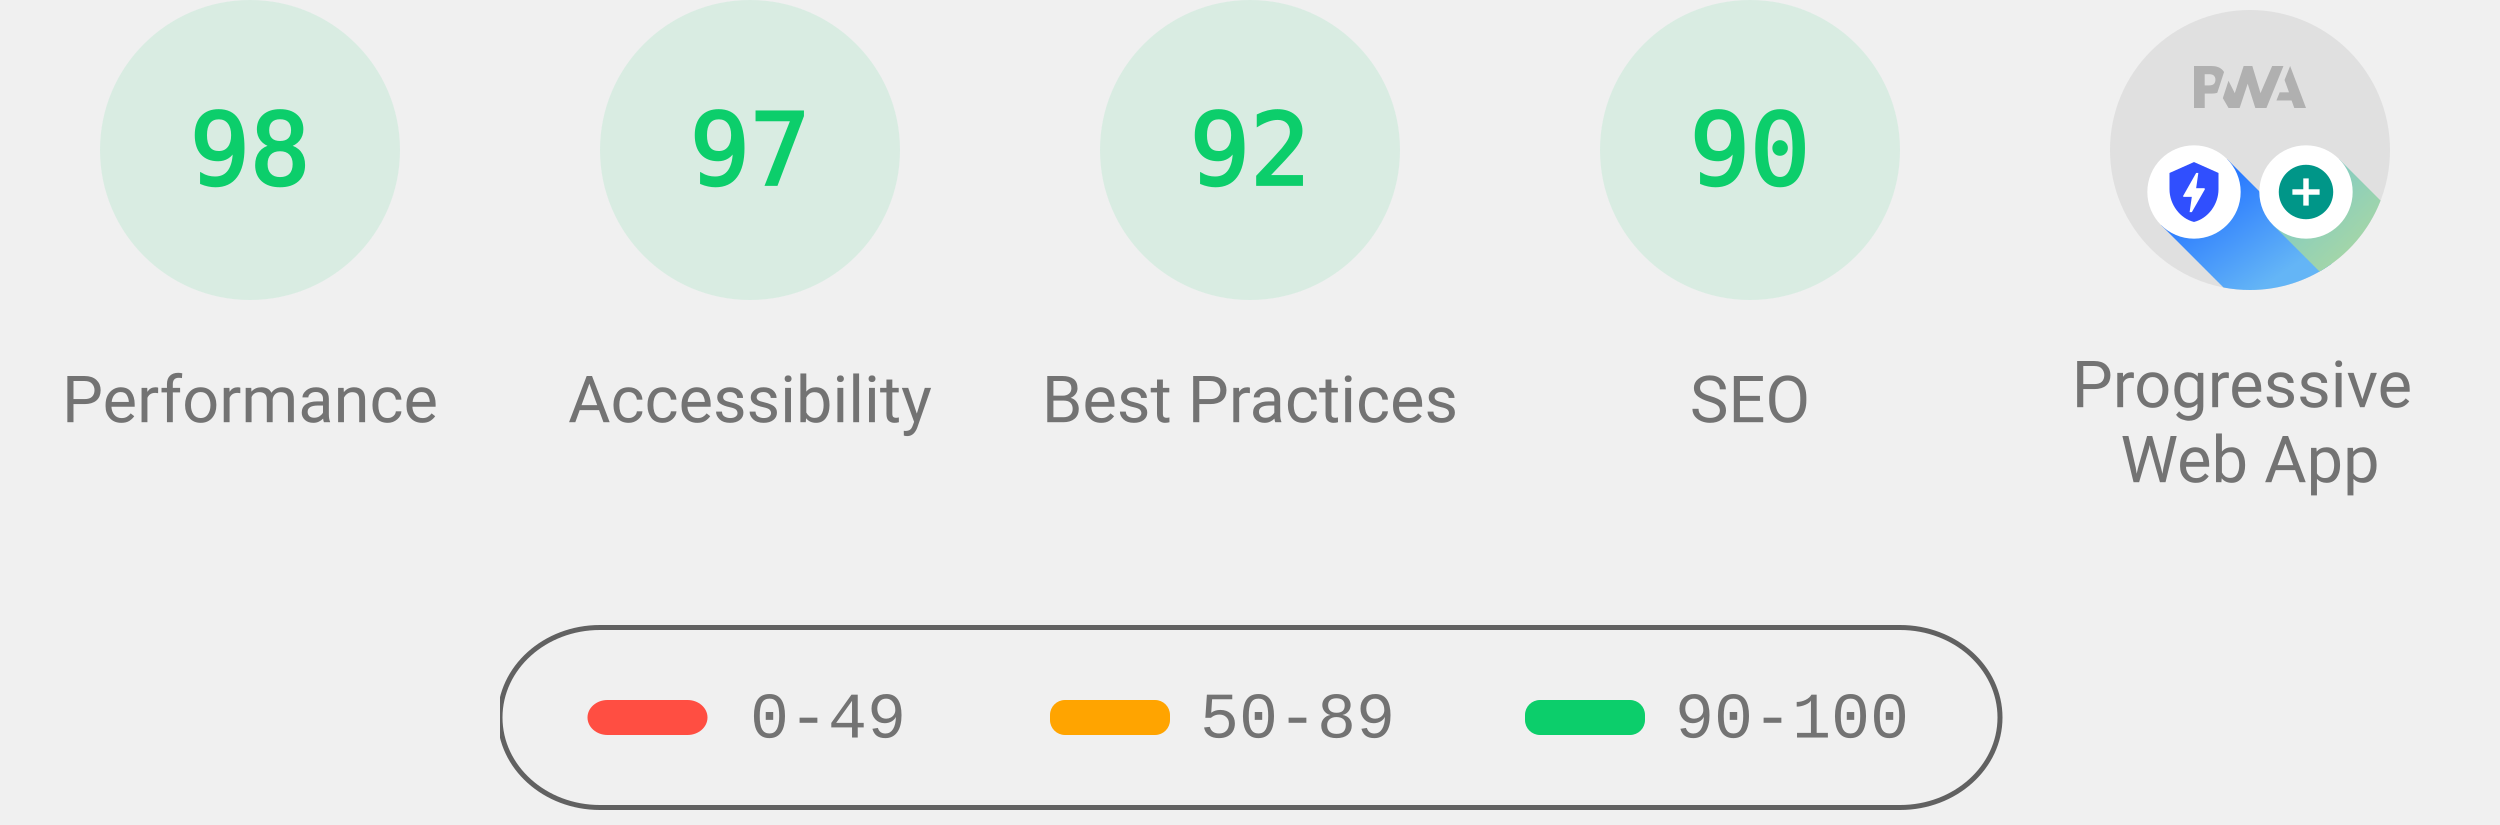
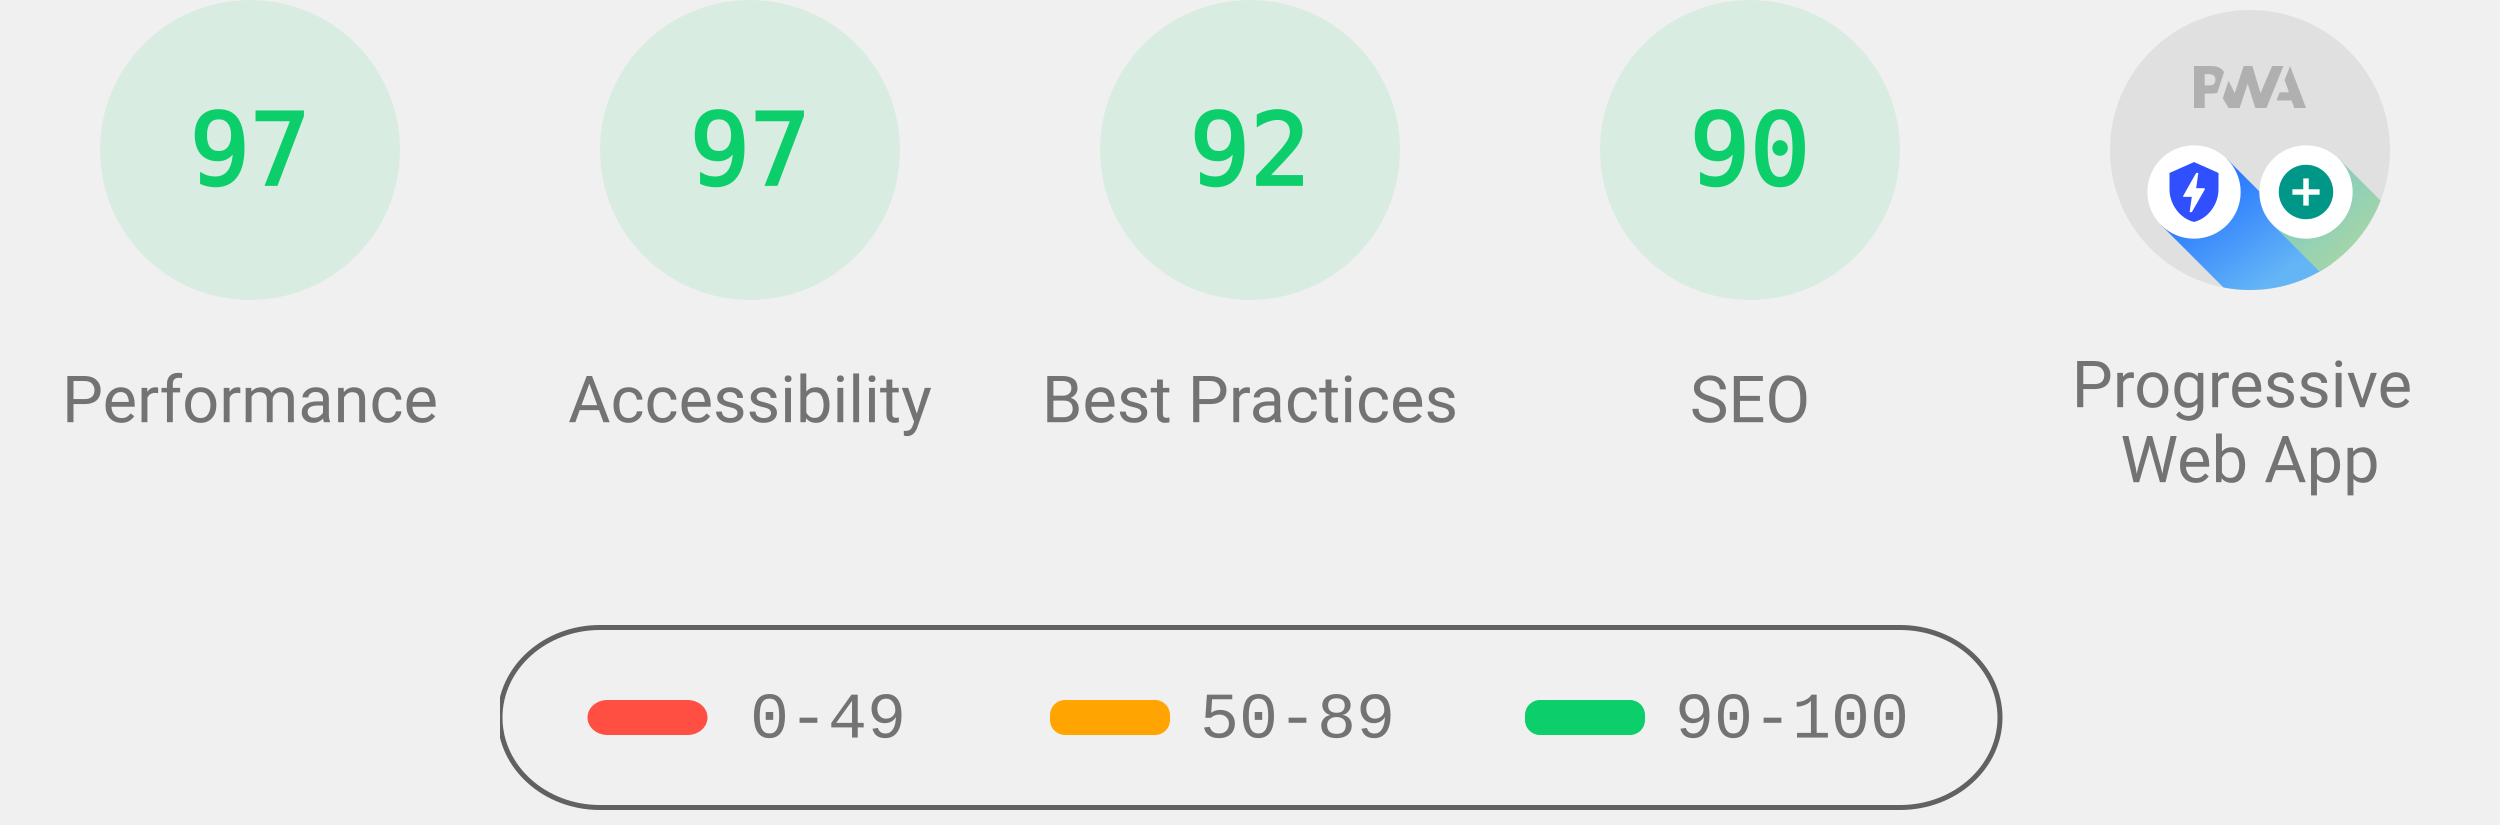
<svg xmlns="http://www.w3.org/2000/svg" class="theme--agnostic" fill="none" width="1000" height="330">
  <style>
			.gauge-base {
				opacity: 0.1
			}

			.gauge-arc {
				fill: none;
				animation-delay: 250ms;
				stroke-linecap: round;
				transform: rotate(-90deg);
				transform-origin: 100px 60px;
				animation: load-gauge 1s ease forwards
			}

			.guage-text {
				font-size: 40px;
				font-family: monospace;
				text-align: center
			}

			.guage-red {
				color: #ff4e42;
				fill: #ff4e42;
				stroke: #ff4e42
			}
			.guage-orange {
				color: #ffa400;
				fill: #ffa400;
				stroke: #ffa400
			}
			.guage-green {
				color: #0cce6b;
				fill: #0cce6b;
				stroke: #0cce6b
			}
			.theme--agnostic .guage-undefined {
				color: #5c5c5c;
				fill: #5c5c5c;
				stroke: #5c5c5c
			}
			.theme--light .guage-undefined {
				color: #1e1e1e;
				fill: #1e1e1e;
				stroke: #1e1e1e
			}
			.theme--dark .guage-undefined {
				color: #f5f5f5;
				fill: #f5f5f5;
				stroke: #f5f5f5
			}

			.guage-title {
				stroke: none;
				font-size: 26px;
				line-height: 26px;
				font-family: Roboto, Halvetica, Arial, sans-serif
			}
			.metric.guage-title {
				font-family: 'Courier New', Courier, monospace
			}
			.theme--agnostic .guage-title {
				color: #737373;
				fill: #737373
			}
			.theme--light .guage-title {
				color: #212121;
				fill: #212121
			}
			.theme--dark .guage-title {
				color: #f5f5f5;
				fill: #f5f5f5
			}

			@keyframes load-gauge {
				from {
					stroke-dasharray: 0 352.858
				}
			}
			.lh-gauge--pwa__disc {
				fill: #e0e0e0
			}
			.lh-gauge--pwa__logo {
				position: relative;
				fill: #b0b0b0
			}
			.lh-gauge--pwa__invisible {
				display: none
			}
			.lh-gauge--pwa__visible {
				display: inline
			}
			.guage-invisible {
				display: none
			}
			.lh-gauge--pwa__logo--primary-color {
				fill: #304ffe
			}
			.theme--agnostic .lh-gauge--pwa__logo--secondary-color {
				fill: #787878
			}
			.theme--light .lh-gauge--pwa__logo--secondary-color {
				fill: #3d3d3d
			}
			.theme--dark .lh-gauge--pwa__logo--secondary-color {
				fill: #d8b6b6
			}
			.theme--light #svg_2 {
				stroke: #00000022
			}
			.theme--agnostic #svg_2 {
				stroke: #616161
			}
			.theme--light #svg_2 {
				stroke: #00000022
			}
			.theme--dark #svg_2 {
				stroke: #f5f5f566
			}
		</style>
  <svg class="guage-div guage-perf guage-green" viewBox="0 0 200 200" width="200" height="200" x="0" y="0">
    <circle class="gauge-base" r="56" cx="100" cy="60" stroke-width="8" />
-     <circle class="gauge-arc guage-arc-1" r="56" cx="100" cy="60" stroke-width="8" style="stroke-dasharray: 344.821, 351.858;" />
-     <text class="guage-text" x="100px" y="60px" alignment-baseline="central" dominant-baseline="central" text-anchor="middle">98</text>
+     <circle class="gauge-arc guage-arc-1" r="56" cx="100" cy="60" stroke-width="8" style="stroke-dasharray: 341.302, 351.858;" />
+     <text class="guage-text" x="100px" y="60px" alignment-baseline="central" dominant-baseline="central" text-anchor="middle">97</text>
    <text class="guage-title" x="100px" y="160px" alignment-baseline="central" dominant-baseline="central" text-anchor="middle">Performance</text>
  </svg>,<svg class="guage-div guage-perf guage-green" viewBox="0 0 200 200" width="200" height="200" x="200" y="0">
    <circle class="gauge-base" r="56" cx="100" cy="60" stroke-width="8" />
    <circle class="gauge-arc guage-arc-1" r="56" cx="100" cy="60" stroke-width="8" style="stroke-dasharray: 341.302, 351.858;" />
    <text class="guage-text" x="100px" y="60px" alignment-baseline="central" dominant-baseline="central" text-anchor="middle">97</text>
    <text class="guage-title" x="100px" y="160px" alignment-baseline="central" dominant-baseline="central" text-anchor="middle">Accessibility</text>
  </svg>,<svg class="guage-div guage-perf guage-green" viewBox="0 0 200 200" width="200" height="200" x="400" y="0">
    <circle class="gauge-base" r="56" cx="100" cy="60" stroke-width="8" />
    <circle class="gauge-arc guage-arc-1" r="56" cx="100" cy="60" stroke-width="8" style="stroke-dasharray: 323.709, 351.858;" />
    <text class="guage-text" x="100px" y="60px" alignment-baseline="central" dominant-baseline="central" text-anchor="middle">92</text>
    <text class="guage-title" x="100px" y="160px" alignment-baseline="central" dominant-baseline="central" text-anchor="middle">Best Practices</text>
  </svg>,<svg class="guage-div guage-perf guage-green" viewBox="0 0 200 200" width="200" height="200" x="600" y="0">
    <circle class="gauge-base" r="56" cx="100" cy="60" stroke-width="8" />
    <circle class="gauge-arc guage-arc-1" r="56" cx="100" cy="60" stroke-width="8" style="stroke-dasharray: 316.672, 351.858;" />
    <text class="guage-text" x="100px" y="60px" alignment-baseline="central" dominant-baseline="central" text-anchor="middle">90</text>
    <text class="guage-title" x="100px" y="160px" alignment-baseline="central" dominant-baseline="central" text-anchor="middle">SEO</text>
  </svg>,<svg class="guage-div guage-pwa" viewBox="0 0 200 200" width="200" height="200" x="800" y="0">
    <svg viewBox="0 0 60 60" width="112" height="112" x="44" y="4">
      <defs>
        <linearGradient id="lh-gauge--pwa__check-circle__gradient-0" x1="50%" y1="0%" x2="50%" y2="100%">
          <stop stop-color="#00C852" offset="0%" />
          <stop stop-color="#009688" offset="100%" />
        </linearGradient>
        <linearGradient id="lh-gauge--pwa__installable__shadow-gradient-0" x1="76.056%" x2="24.111%" y1="82.995%" y2="24.735%">
          <stop stop-color="#A5D6A7" offset="0%" />
          <stop stop-color="#80CBC4" offset="100%" />
        </linearGradient>
        <linearGradient id="lh-gauge--pwa__fast-reliable__shadow-gradient-0" x1="76.056%" y1="82.995%" x2="25.678%" y2="26.493%">
          <stop stop-color="#64B5F6" offset="0%" />
          <stop stop-color="#2979FF" offset="100%" />
        </linearGradient>
        <g id="lh-gauge--pwa__fast-reliable-badge-0">
          <circle fill="#FFFFFF" cx="10" cy="10" r="10" />
          <path fill="#304FFE" d="M10 3.58l5.25 2.34v3.5c0 3.23-2.24 6.26-5.25 7-3.01-.74-5.25-3.77-5.25-7v-3.5L10 3.58zm-.47 10.74l2.76-4.83.03-.07c.04-.08 0-.24-.22-.24h-1.64l.47-3.26h-.47l-2.7 4.77c-.02.01.05-.1-.04.05-.09.16-.1.31.18.31h1.63l-.47 3.27h.47z" />
        </g>
        <g id="lh-gauge--pwa__installable-badge-0">
          <circle fill="#FFFFFF" cx="10" cy="10" r="10" />
          <path fill="#009688" d="M10 4.167A5.835 5.835 0 0 0 4.167 10 5.835 5.835 0 0 0 10 15.833 5.835 5.835 0 0 0 15.833 10 5.835 5.835 0 0 0 10 4.167zm2.917 6.416h-2.334v2.334H9.417v-2.334H7.083V9.417h2.334V7.083h1.166v2.334h2.334v1.166z" />
        </g>
      </defs>
      <g stroke="none" fill-rule="nonzero">
        <circle class="lh-gauge--pwa__disc" cx="30" cy="30" r="30" />
        <g class="lh-gauge--pwa__logo">
          <path d="M35.66 19.39l.7-1.75h2L37.4 15 38.6 12l3.4 9h-2.51l-.58-1.61z" />
          <path d="M33.52 21l3.65-9h-2.42l-2.5 5.82L30.5 12h-1.86l-1.9 5.82-1.35-2.65-1.21 3.72L25.4 21h2.38l1.72-5.2 1.64 5.2z" />
          <path fill-rule="nonzero" d="M20.3 17.91h1.48c.45 0 .85-.05 1.2-.15l.39-1.18 1.07-3.3a2.64 2.64 0 0 0-.28-.37c-.55-.6-1.36-.91-2.42-.91H18v9h2.3V17.9zm1.96-3.84c.22.22.33.5.33.87 0 .36-.1.65-.29.87-.2.23-.59.35-1.15.35h-.86v-2.41h.87c.52 0 .89.1 1.1.32z" />
        </g>
        <rect class="lh-gauge--pwa__component lh-gauge--pwa__na-line lh-gauge--pwa__invisible" fill="#FFFFFF" x="20" y="32" width="20" height="4" rx="2" />
        <g class="lh-gauge--pwa__component lh-gauge--pwa__fast-reliable-badge lh-gauge--pwa__invisible" transform="translate(20, 29)">
          <path fill="url(#lh-gauge--pwa__fast-reliable__shadow-gradient-0)" d="M33.63 19.49A30 30 0 0 1 16.2 30.36L3 17.14 17.14 3l16.49 16.49z" />
          <use href="#lh-gauge--pwa__fast-reliable-badge-0" />
        </g>
        <g class="lh-gauge--pwa__component lh-gauge--pwa__installable-badge lh-gauge--pwa__invisible" transform="translate(20, 29)">
          <path fill="url(#lh-gauge--pwa__installable__shadow-gradient-0)" d="M33.629 19.487c-4.272 5.453-10.391 9.39-17.415 10.869L3 17.142 17.142 3 33.63 19.487z" />
          <use href="#lh-gauge--pwa__installable-badge-0" />
        </g>
        <g class="lh-gauge--pwa__component lh-gauge--pwa__fast-reliable-installable-badges lh-gauge--pwa__visible">
          <g transform="translate(8, 29)">
            <path fill="url(#lh-gauge--pwa__fast-reliable__shadow-gradient-0)" d="M16.321 30.463L3 17.143 17.142 3l22.365 22.365A29.864 29.864 0 0 1 22 31c-1.942 0-3.84-.184-5.679-.537z" />
            <use href="#lh-gauge--pwa__fast-reliable-badge-0" />
          </g>
          <g transform="translate(32, 29)">
            <path fill="url(#lh-gauge--pwa__installable__shadow-gradient-0)" d="M25.982 11.84a30.107 30.107 0 0 1-13.08 15.203L3 17.143 17.142 3l8.84 8.84z" />
            <use href="#lh-gauge--pwa__installable-badge-0" />
          </g>
        </g>
        <g class="lh-gauge--pwa__component lh-gauge--pwa__check-circle lh-gauge--pwa__invisible" transform="translate(18, 28)">
          <circle fill="#FFFFFF" cx="12" cy="12" r="12" />
          <path fill="url(#lh-gauge--pwa__check-circle__gradient-0)" d="M12 2a10 10 0 1 0 0 20 10 10 0 0 0 0-20zm-2 15l-5-5 1.41-1.41L10 14.17l7.59-7.59L19 8l-9 9z" />
        </g>
      </g>
    </svg>
    <text class="guage-title" y="160px" alignment-baseline="central" dominant-baseline="central" text-anchor="middle">
      <tspan x="100px" dy="-6px">Progressive</tspan>
      <tspan x="100px" dy="30px">Web App</tspan>
    </text>
  </svg>
  <svg width="604" height="76" x="200" y="250">
    <g>
      <rect fill="none" id="canvas_background" height="80" width="604" y="-1" x="-1" />
      <g display="none" overflow="visible" y="0" x="0" height="100%" width="100%" id="canvasGrid">
        <rect fill="url(#gridpattern)" stroke-width="0" y="0" x="0" height="100%" width="100%" />
      </g>
    </g>
    <g>
      <rect fill-opacity="0" stroke-width="2" rx="40" id="svg_2" height="72" width="600" y="1" x="0" fill="#000000" />
      <rect stroke="#000" rx="8" id="svg_3" height="14" width="48" y="30" x="35" stroke-opacity="null" stroke-width="0" fill="#ff4e42" />
      <rect stroke="#000" rx="6" id="svg_4" height="14" width="48" y="30" x="220" stroke-opacity="null" stroke-width="0" fill="#ffa400" />
      <rect stroke="#000" rx="6" id="svg_5" height="14" width="48" y="30" x="410" stroke-opacity="null" stroke-width="0" fill="#0cce6b" />
      <text class="metric guage-title" xml:space="preserve" text-anchor="start" font-size="26" id="svg_6" y="45" x="100" stroke-opacity="null" stroke-width="0" stroke="#000">0-49</text>
      <text class="metric guage-title" xml:space="preserve" text-anchor="start" font-size="26" id="svg_7" y="45" x="280" stroke-opacity="null" stroke-width="0" stroke="#000">50-89</text>
      <text class="metric guage-title" xml:space="preserve" text-anchor="start" font-size="26" id="svg_8" y="45" x="470" stroke-opacity="null" stroke-width="0" stroke="#000">90-100</text>
    </g>
  </svg>
</svg>
